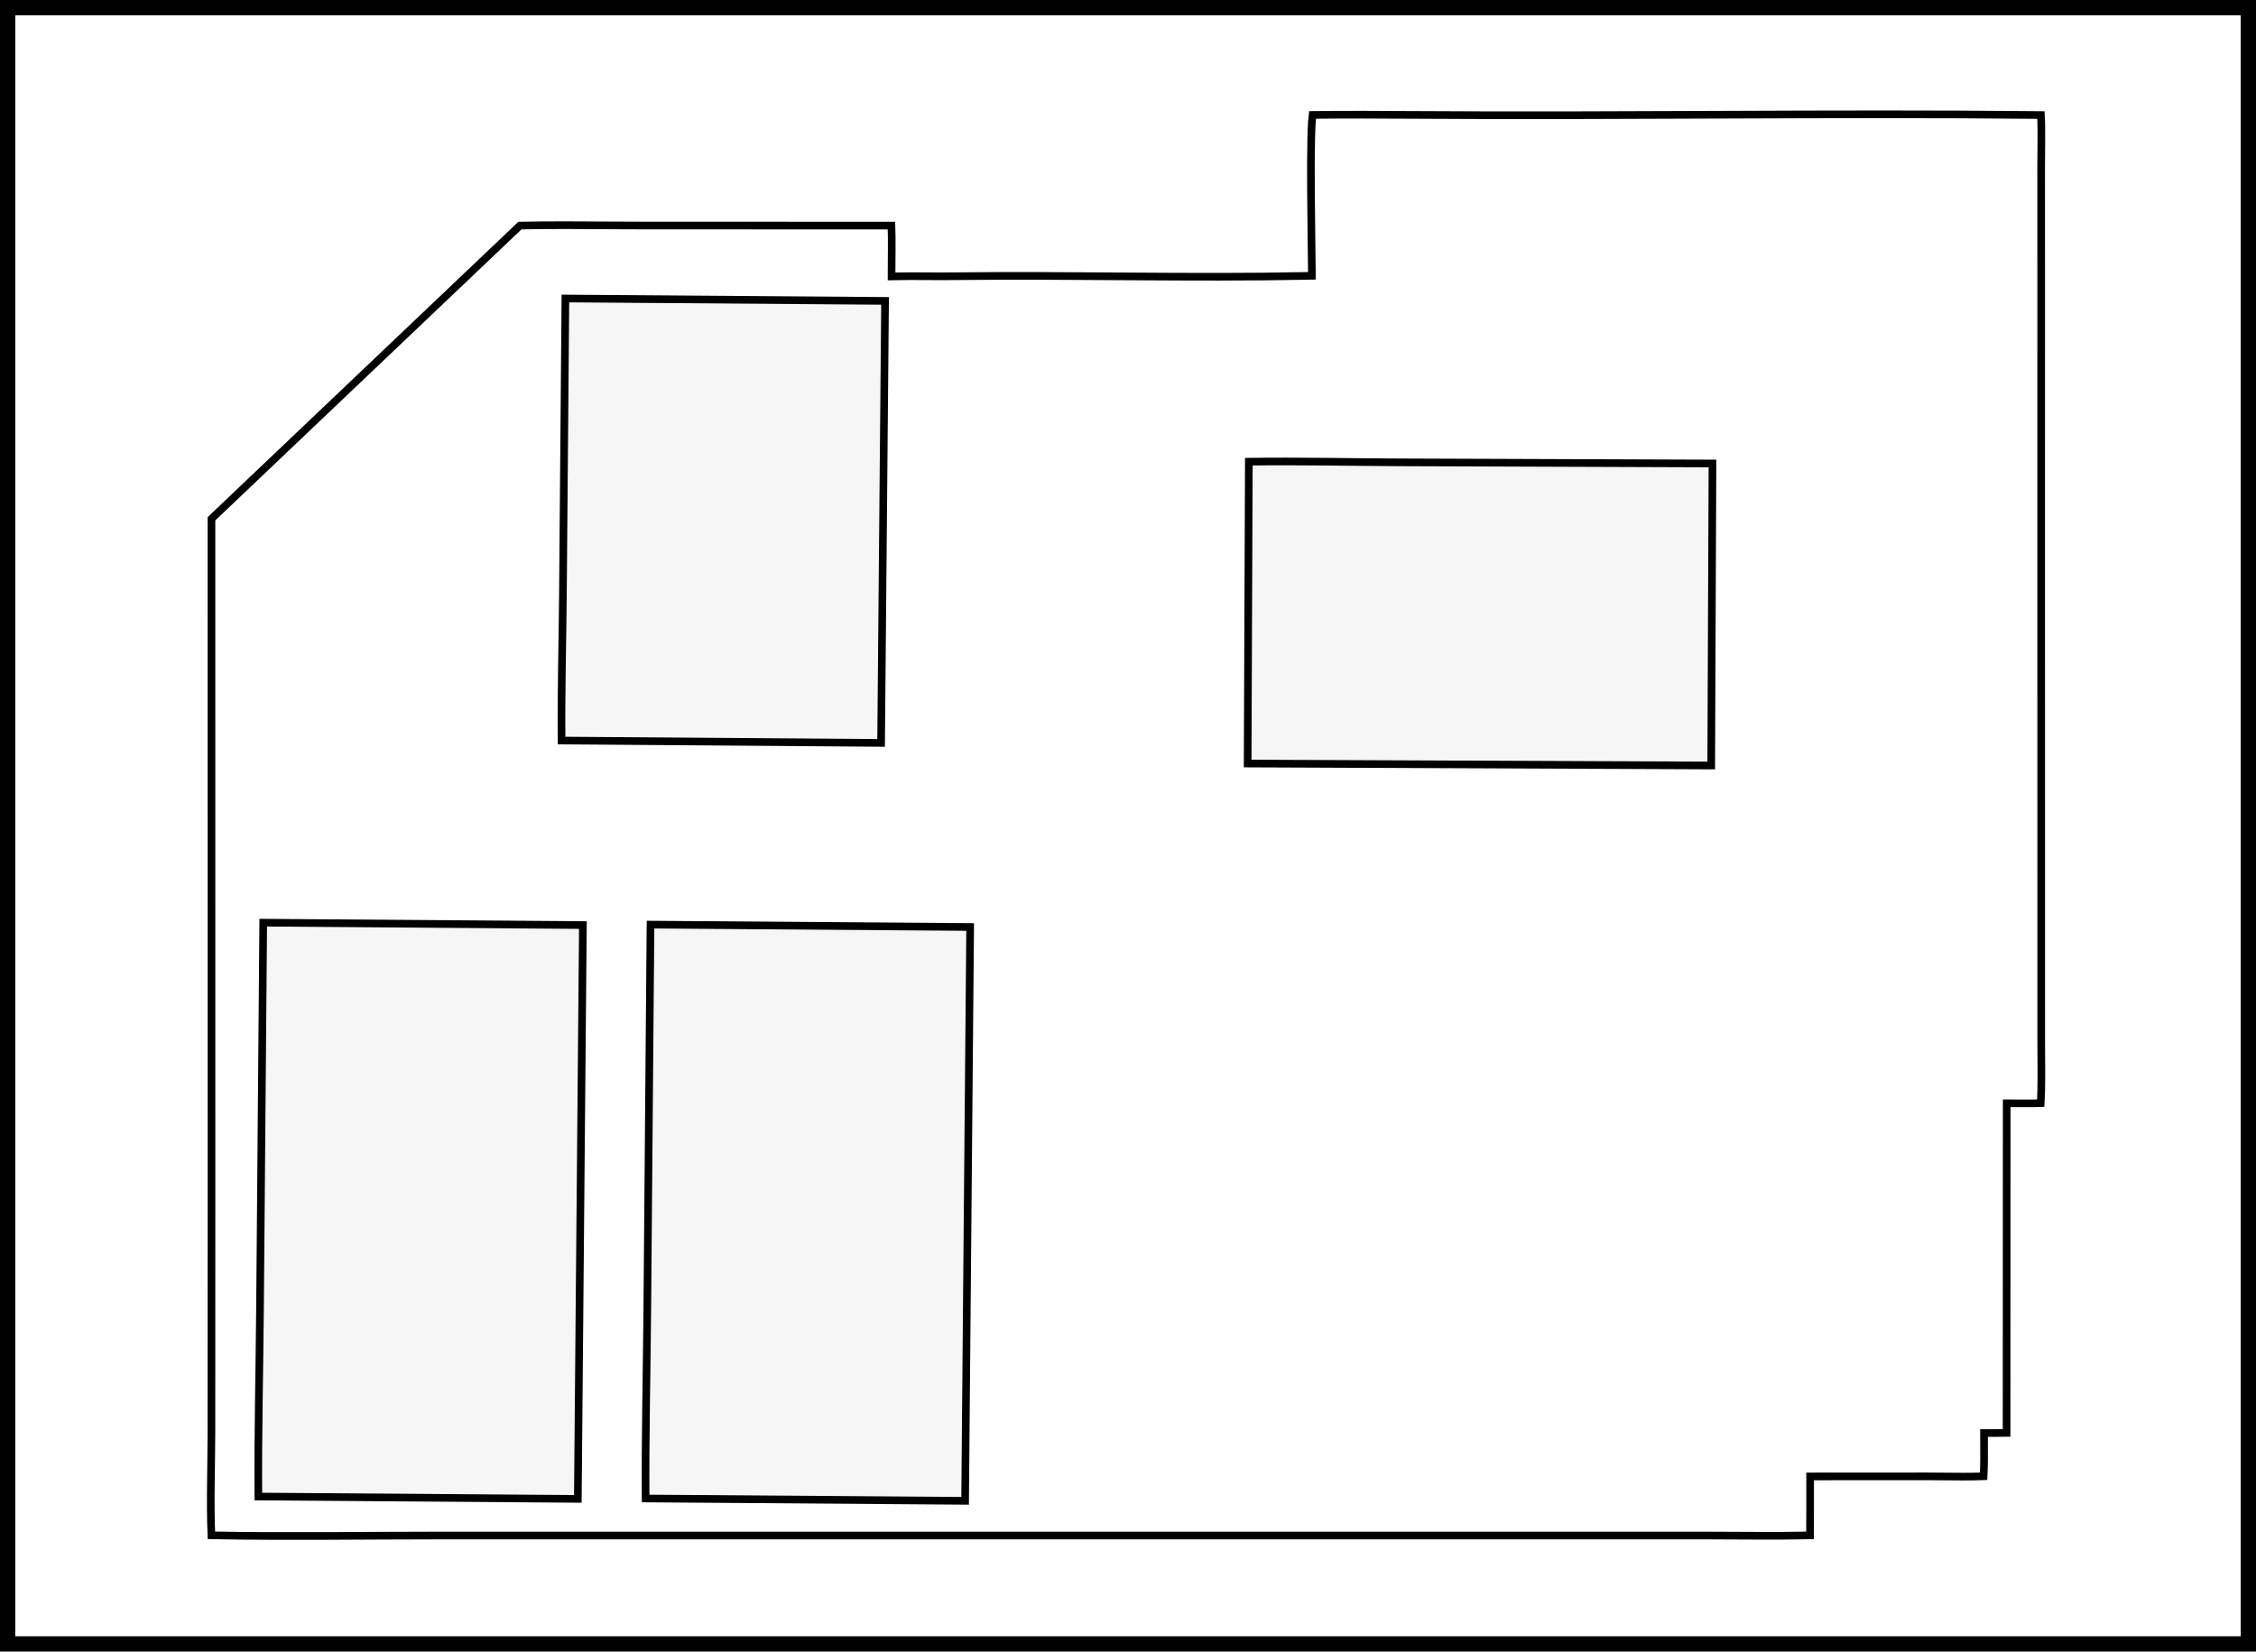
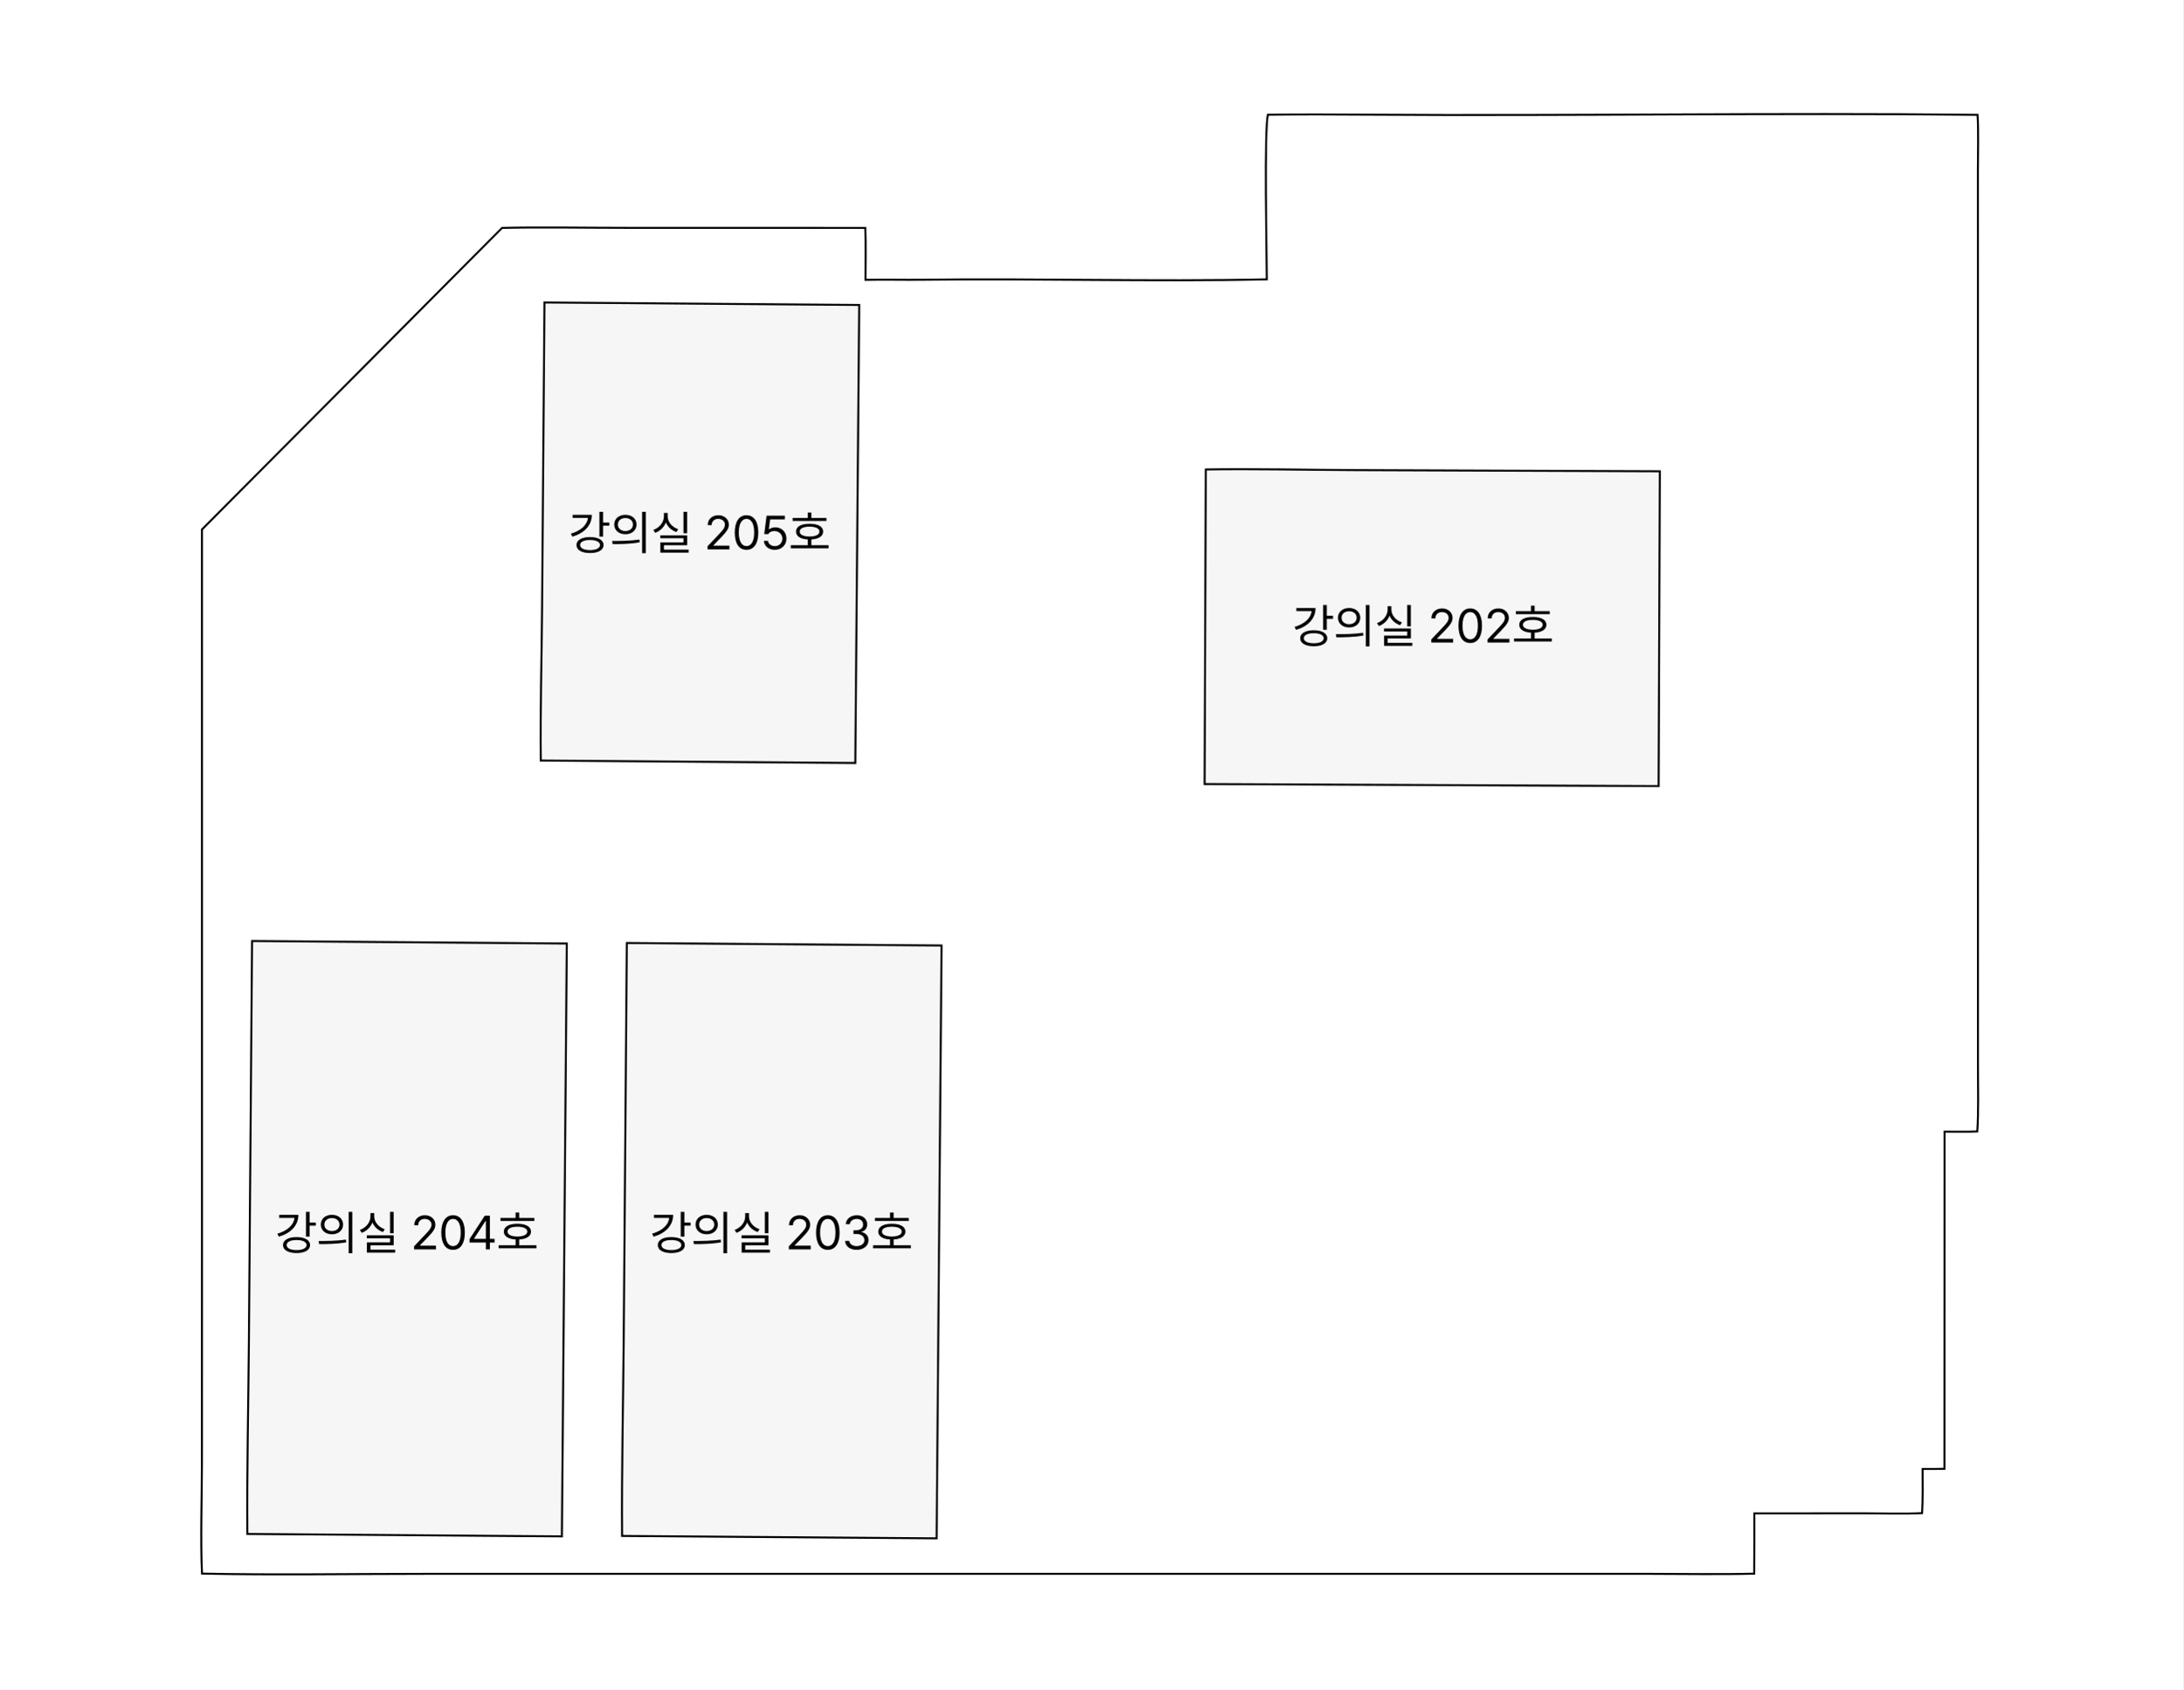
- <svg xmlns="http://www.w3.org/2000/svg" width="295" height="216" viewBox="0 0 295 216" fill="none">
-   <rect x="1" y="1" width="293" height="214" fill="white" />
-   <rect x="1" y="1" width="293" height="214" stroke="black" stroke-width="2" />
-   <path d="M184.79 15.03C212.167 15.215 239.527 14.763 266.877 15.047C266.988 16.96 266.904 19.945 266.906 21.815L266.91 35.448L266.908 78.078L266.913 122.41L266.914 136.419C266.914 138.829 266.997 141.89 266.843 144.283C265.618 144.327 264.115 144.296 262.902 144.297H262.402V144.796L262.386 187.408C261.587 187.423 260.734 187.413 259.932 187.417L259.432 187.419L259.434 187.919C259.441 189.648 259.469 191.376 259.384 193.076C257.725 193.145 255.664 193.121 253.795 193.101L251.86 193.087L237.195 193.096L236.693 193.097L236.695 193.598C236.703 196.001 236.697 198.404 236.681 200.807C232.173 200.912 227.231 200.823 222.706 200.823H114.099L57.555 200.824C47.767 200.825 37.393 200.991 27.644 200.798C27.457 196.808 27.65 190.915 27.65 186.89L27.657 157.477L27.654 67.846L67.987 29.502C71.915 29.415 76.166 29.454 80.282 29.48L84.402 29.496L116.569 29.504C116.643 31.415 116.583 33.727 116.585 35.642V36.153L117.096 36.142C119.631 36.086 122.088 36.161 124.656 36.129C132.364 36.033 140.103 36.1 147.848 36.152C155.591 36.204 163.339 36.24 171.055 36.081L171.545 36.071V35.581C171.544 34.264 171.449 29.395 171.424 24.704C171.412 22.347 171.416 20.025 171.458 18.186C171.479 17.266 171.51 16.472 171.552 15.858C171.576 15.507 171.603 15.233 171.63 15.033C175.995 14.982 180.421 15 184.79 15.03Z" fill="white" stroke="black" />
-   <path id="room-204" d="M75.559 196.032L33.783 195.726C33.723 187.768 33.933 179.154 33.999 171.156L34.42 120.673L76.22 120.987L75.559 196.032Z" fill="#F6F6F6" stroke="black" />
-   <path id="room-203" d="M126.2 196.286L84.423 195.98C84.364 188.021 84.573 179.407 84.64 171.409L85.061 120.927L126.86 121.24L126.2 196.286Z" fill="#F6F6F6" stroke="black" />
-   <path id="room-205" d="M115.214 97.161L73.436 96.854C73.365 90.732 73.556 84.121 73.607 77.966L73.932 39.039L115.732 39.352L115.214 97.161Z" fill="#F6F6F6" stroke="black" />
-   <path id="room-202" d="M163.145 99.859L163.301 60.383C169.722 60.29 176.661 60.444 183.115 60.468L223.926 60.618L223.763 100.115L163.145 99.859Z" fill="#F6F6F6" stroke="black" />
+ <svg xmlns="http://www.w3.org/2000/svg" width="1101" height="852" viewBox="0 0 1101 852" fill="none">
+   <rect width="1101" height="852" fill="white" />
+   <path d="M689.683 57.81C792.188 58.543 894.875 56.746 997.328 57.895C997.875 65.4 997.505 78.321 997.511 86.047L997.528 139.823L997.522 307.974L997.54 482.837L997.546 538.1C997.546 547.968 997.896 560.845 997.2 570.533C992.385 570.791 986.084 570.637 981.202 570.644L980.703 570.645V571.144L980.645 740.66C977.268 740.772 973.525 740.711 970.125 740.728L969.625 740.73L969.627 741.229C969.656 748.469 969.778 755.802 969.375 762.995C960.767 763.467 948.734 763.095 939.992 763.095H939.991L885.259 763.13L884.758 763.131L884.76 763.632C884.794 773.594 884.77 783.556 884.702 793.518C867.501 793.985 848.481 793.605 831.186 793.605H425.841L214.806 793.611C177.878 793.617 138.642 794.287 101.87 793.485C101.064 777.694 101.828 753.423 101.827 737.177L101.854 621.16L101.844 266.977L253.195 114.91C272.975 114.427 295.02 114.873 315.004 114.872L436.37 114.908C436.741 122.743 436.475 132.635 436.484 140.588L436.485 141.1L436.996 141.087C441.679 140.977 446.384 140.996 451.096 141.027C455.806 141.058 460.525 141.102 465.227 141.04C494.008 140.659 522.907 140.924 551.809 141.128C580.708 141.332 609.609 141.476 638.386 140.848L638.875 140.837V140.347C638.869 135.124 638.516 116.027 638.423 97.451C638.376 88.153 638.394 78.974 638.553 71.7C638.632 68.063 638.747 64.906 638.905 62.45C639.045 60.293 639.216 58.72 639.415 57.835C656.082 57.618 672.997 57.691 689.683 57.81Z" fill="white" stroke="black" />
+   <path id="room-204" d="M283.353 774.721L124.723 773.495C124.463 741.687 125.276 707.099 125.527 675.103L127.108 474.506L285.845 475.768L283.353 774.721Z" fill="#F6F6F6" stroke="black" />
+   <path id="room-203" d="M472.353 775.721L313.723 774.495C313.463 742.687 314.276 708.099 314.527 676.103L316.108 475.506L474.845 476.768L472.353 775.721Z" fill="#F6F6F6" stroke="black" />
+   <path id="room-205" d="M431.353 384.728L272.721 383.498C272.408 358.931 273.157 332.235 273.351 307.522L274.574 152.506L433.311 153.765L431.353 384.728Z" fill="#F6F6F6" stroke="black" />
+   <path id="room-202" d="M607.518 395.354L608.111 236.719C632.464 236.307 658.931 236.947 683.43 237.041L837.108 237.637L836.487 396.378L607.518 395.354Z" fill="#F6F6F6" stroke="black" />
+   <path d="M345.133 611.062V616.5H348.273V618.023H345.133V623.578H343.305V611.062H345.133ZM339.461 612.609C339.461 617.906 335.711 621.82 329.641 623.601L328.867 622.101C333.895 620.648 337.105 617.754 337.492 614.133H329.781V612.609H339.461ZM338.547 623.812C342.742 623.812 345.367 625.336 345.367 627.82C345.367 630.351 342.742 631.851 338.547 631.851C334.398 631.851 331.703 630.351 331.727 627.82C331.703 625.336 334.398 623.812 338.547 623.812ZM338.547 625.289C335.5 625.266 333.531 626.25 333.555 627.82C333.531 629.391 335.5 630.375 338.547 630.375C341.617 630.375 343.586 629.391 343.586 627.82C343.586 626.25 341.617 625.266 338.547 625.289ZM356.406 612.586C359.688 612.586 362.008 614.578 362.008 617.484C362.008 620.391 359.688 622.383 356.406 622.383C353.125 622.383 350.758 620.391 350.781 617.484C350.758 614.578 353.125 612.586 356.406 612.586ZM356.406 614.203C354.18 614.203 352.562 615.539 352.586 617.484C352.562 619.43 354.18 620.766 356.406 620.766C358.609 620.766 360.203 619.43 360.203 617.484C360.203 615.539 358.609 614.203 356.406 614.203ZM366.672 611.062V631.945H364.844V611.062H366.672ZM349.703 625.781C353.547 625.781 358.844 625.758 363.461 625.078L363.602 626.437C358.844 627.328 353.711 627.351 349.961 627.351L349.703 625.781ZM387.508 611.062V621.867H385.703V611.062H387.508ZM387.531 622.922V627.914H375.836V630.164H388.281V631.664H374.031V626.484H385.703V624.398H373.984V622.922H387.531ZM377.711 613.266C377.688 616.219 379.938 618.82 383.031 619.828L382.117 621.258C379.68 620.426 377.734 618.68 376.797 616.43C375.859 618.855 373.902 620.766 371.43 621.656L370.469 620.203C373.609 619.101 375.836 616.336 375.836 613.266V611.672H377.711V613.266ZM397.844 630L397.82 628.453L403.609 622.359C405.625 620.226 406.586 619.078 406.586 617.508C406.586 615.773 405.109 614.625 403.211 614.625C401.195 614.625 399.906 615.914 399.906 617.812H397.914C397.891 614.812 400.211 612.797 403.281 612.797C406.352 612.797 408.555 614.859 408.555 617.508C408.555 619.406 407.664 620.883 404.664 623.976L400.773 627.984V628.125H408.859V630H397.844ZM417.484 630.234C413.711 630.234 411.555 627.07 411.555 621.516C411.555 616.008 413.758 612.797 417.484 612.797C421.211 612.797 423.414 616.008 423.414 621.516C423.414 627.07 421.234 630.234 417.484 630.234ZM417.484 628.359C419.922 628.359 421.352 625.898 421.352 621.516C421.352 617.133 419.922 614.625 417.484 614.625C415.047 614.625 413.594 617.133 413.594 621.516C413.594 625.898 415.023 628.359 417.484 628.359ZM432.086 630.234C428.711 630.234 426.297 628.43 426.18 625.734H428.312C428.43 627.351 430.047 628.359 432.062 628.359C434.289 628.359 435.93 627.141 435.93 625.383C435.93 623.531 434.453 622.219 431.805 622.219H430.422V620.367H431.805C433.867 620.367 435.297 619.219 435.297 617.461C435.297 615.773 434.055 614.625 432.133 614.625C430.328 614.625 428.664 615.633 428.57 617.297H426.531C426.648 614.601 429.133 612.797 432.156 612.797C435.391 612.797 437.359 614.906 437.336 617.344C437.359 619.266 436.234 620.695 434.453 621.187V621.305C436.656 621.656 438.016 623.226 437.992 625.383C438.016 628.172 435.461 630.234 432.086 630.234ZM458.289 614.156V615.68H441.227V614.156H448.867V611.414H450.672V614.156H458.289ZM459.367 627.937V629.461H440.289V627.937H448.867V625.008C445.164 624.808 442.914 623.367 442.938 621.023C442.914 618.539 445.539 617.086 449.781 617.109C453.977 617.086 456.625 618.539 456.625 621.023C456.625 623.367 454.352 624.808 450.672 625.008V627.937H459.367ZM449.781 618.562C446.664 618.562 444.766 619.476 444.789 621.023C444.766 622.617 446.664 623.508 449.781 623.531C452.852 623.508 454.75 622.617 454.75 621.023C454.75 619.476 452.852 618.562 449.781 618.562Z" fill="black" />
+   <path d="M156.133 611.062V616.5H159.273V618.023H156.133V623.578H154.305V611.062H156.133ZM150.461 612.609C150.461 617.906 146.711 621.82 140.641 623.601L139.867 622.101C144.895 620.648 148.105 617.754 148.492 614.133H140.781V612.609H150.461ZM149.547 623.812C153.742 623.812 156.367 625.336 156.367 627.82C156.367 630.351 153.742 631.851 149.547 631.851C145.398 631.851 142.703 630.351 142.727 627.82C142.703 625.336 145.398 623.812 149.547 623.812ZM149.547 625.289C146.5 625.266 144.531 626.25 144.555 627.82C144.531 629.391 146.5 630.375 149.547 630.375C152.617 630.375 154.586 629.391 154.586 627.82C154.586 626.25 152.617 625.266 149.547 625.289ZM167.406 612.586C170.688 612.586 173.008 614.578 173.008 617.484C173.008 620.391 170.688 622.383 167.406 622.383C164.125 622.383 161.758 620.391 161.781 617.484C161.758 614.578 164.125 612.586 167.406 612.586ZM167.406 614.203C165.18 614.203 163.562 615.539 163.586 617.484C163.562 619.43 165.18 620.766 167.406 620.766C169.609 620.766 171.203 619.43 171.203 617.484C171.203 615.539 169.609 614.203 167.406 614.203ZM177.672 611.062V631.945H175.844V611.062H177.672ZM160.703 625.781C164.547 625.781 169.844 625.758 174.461 625.078L174.602 626.437C169.844 627.328 164.711 627.351 160.961 627.351L160.703 625.781ZM198.508 611.062V621.867H196.703V611.062H198.508ZM198.531 622.922V627.914H186.836V630.164H199.281V631.664H185.031V626.484H196.703V624.398H184.984V622.922H198.531ZM188.711 613.266C188.688 616.219 190.938 618.82 194.031 619.828L193.117 621.258C190.68 620.426 188.734 618.68 187.797 616.43C186.859 618.855 184.902 620.766 182.43 621.656L181.469 620.203C184.609 619.101 186.836 616.336 186.836 613.266V611.672H188.711V613.266ZM208.844 630L208.82 628.453L214.609 622.359C216.625 620.226 217.586 619.078 217.586 617.508C217.586 615.773 216.109 614.625 214.211 614.625C212.195 614.625 210.906 615.914 210.906 617.812H208.914C208.891 614.812 211.211 612.797 214.281 612.797C217.352 612.797 219.555 614.859 219.555 617.508C219.555 619.406 218.664 620.883 215.664 623.976L211.773 627.984V628.125H219.859V630H208.844ZM228.484 630.234C224.711 630.234 222.555 627.07 222.555 621.516C222.555 616.008 224.758 612.797 228.484 612.797C232.211 612.797 234.414 616.008 234.414 621.516C234.414 627.07 232.234 630.234 228.484 630.234ZM228.484 628.359C230.922 628.359 232.352 625.898 232.352 621.516C232.352 617.133 230.922 614.625 228.484 614.625C226.047 614.625 224.594 617.133 224.594 621.516C224.594 625.898 226.023 628.359 228.484 628.359ZM236.805 626.531V624.797L244.445 613.031H247.047V624.68H249.414V626.531H247.047V630H245.031V626.531H236.805ZM239.078 624.68H245.031V615.703H244.82L239.078 624.539V624.68ZM269.453 614.156V615.68H252.391V614.156H260.031V611.414H261.836V614.156H269.453ZM270.531 627.937V629.461H251.453V627.937H260.031V625.008C256.328 624.808 254.078 623.367 254.102 621.023C254.078 618.539 256.703 617.086 260.945 617.109C265.141 617.086 267.789 618.539 267.789 621.023C267.789 623.367 265.516 624.808 261.836 625.008V627.937H270.531ZM260.945 618.562C257.828 618.562 255.93 619.476 255.953 621.023C255.93 622.617 257.828 623.508 260.945 623.531C264.016 623.508 265.914 622.617 265.914 621.023C265.914 619.476 264.016 618.562 260.945 618.562Z" fill="black" />
+   <path d="M304.133 258.062V263.5H307.273V265.023H304.133V270.578H302.305V258.062H304.133ZM298.461 259.609C298.461 264.906 294.711 268.82 288.641 270.602L287.867 269.102C292.895 267.648 296.105 264.754 296.492 261.133H288.781V259.609H298.461ZM297.547 270.812C301.742 270.812 304.367 272.336 304.367 274.82C304.367 277.352 301.742 278.852 297.547 278.852C293.398 278.852 290.703 277.352 290.727 274.82C290.703 272.336 293.398 270.812 297.547 270.812ZM297.547 272.289C294.5 272.266 292.531 273.25 292.555 274.82C292.531 276.391 294.5 277.375 297.547 277.375C300.617 277.375 302.586 276.391 302.586 274.82C302.586 273.25 300.617 272.266 297.547 272.289ZM315.406 259.586C318.688 259.586 321.008 261.578 321.008 264.484C321.008 267.391 318.688 269.383 315.406 269.383C312.125 269.383 309.758 267.391 309.781 264.484C309.758 261.578 312.125 259.586 315.406 259.586ZM315.406 261.203C313.18 261.203 311.562 262.539 311.586 264.484C311.562 266.43 313.18 267.766 315.406 267.766C317.609 267.766 319.203 266.43 319.203 264.484C319.203 262.539 317.609 261.203 315.406 261.203ZM325.672 258.062V278.945H323.844V258.062H325.672ZM308.703 272.781C312.547 272.781 317.844 272.758 322.461 272.078L322.602 273.438C317.844 274.328 312.711 274.352 308.961 274.352L308.703 272.781ZM346.508 258.062V268.867H344.703V258.062H346.508ZM346.531 269.922V274.914H334.836V277.164H347.281V278.664H333.031V273.484H344.703V271.398H332.984V269.922H346.531ZM336.711 260.266C336.688 263.219 338.938 265.82 342.031 266.828L341.117 268.258C338.68 267.426 336.734 265.68 335.797 263.43C334.859 265.855 332.902 267.766 330.43 268.656L329.469 267.203C332.609 266.102 334.836 263.336 334.836 260.266V258.672H336.711V260.266ZM356.844 277L356.82 275.453L362.609 269.359C364.625 267.227 365.586 266.078 365.586 264.508C365.586 262.773 364.109 261.625 362.211 261.625C360.195 261.625 358.906 262.914 358.906 264.812H356.914C356.891 261.812 359.211 259.797 362.281 259.797C365.352 259.797 367.555 261.859 367.555 264.508C367.555 266.406 366.664 267.883 363.664 270.977L359.773 274.984V275.125H367.859V277H356.844ZM376.484 277.234C372.711 277.234 370.555 274.07 370.555 268.516C370.555 263.008 372.758 259.797 376.484 259.797C380.211 259.797 382.414 263.008 382.414 268.516C382.414 274.07 380.234 277.234 376.484 277.234ZM376.484 275.359C378.922 275.359 380.352 272.898 380.352 268.516C380.352 264.133 378.922 261.625 376.484 261.625C374.047 261.625 372.594 264.133 372.594 268.516C372.594 272.898 374.023 275.359 376.484 275.359ZM390.758 277.234C387.688 277.234 385.367 275.336 385.25 272.734H387.289C387.453 274.258 388.93 275.383 390.758 275.383C392.961 275.383 394.555 273.766 394.555 271.633C394.555 269.43 392.891 267.812 390.617 267.789C389.188 267.766 388.086 268.211 387.453 269.312H385.414L386.609 260.031H395.797V261.906H388.367L387.734 266.875H387.898C388.648 266.289 389.797 265.891 390.992 265.891C394.227 265.891 396.617 268.281 396.617 271.586C396.617 274.867 394.133 277.234 390.758 277.234ZM416.797 261.156V262.68H399.734V261.156H407.375V258.414H409.18V261.156H416.797ZM417.875 274.938V276.461H398.797V274.938H407.375V272.008C403.672 271.809 401.422 270.367 401.445 268.023C401.422 265.539 404.047 264.086 408.289 264.109C412.484 264.086 415.133 265.539 415.133 268.023C415.133 270.367 412.859 271.809 409.18 272.008V274.938H417.875ZM408.289 265.562C405.172 265.562 403.273 266.477 403.297 268.023C403.273 269.617 405.172 270.508 408.289 270.531C411.359 270.508 413.258 269.617 413.258 268.023C413.258 266.477 411.359 265.562 408.289 265.562Z" fill="black" />
+   <path d="M669.133 305.062V310.5H672.273V312.023H669.133V317.578H667.305V305.062H669.133ZM663.461 306.609C663.461 311.906 659.711 315.82 653.641 317.601L652.867 316.101C657.895 314.648 661.105 311.754 661.492 308.133H653.781V306.609H663.461ZM662.547 317.812C666.742 317.812 669.367 319.336 669.367 321.82C669.367 324.351 666.742 325.851 662.547 325.851C658.398 325.851 655.703 324.351 655.727 321.82C655.703 319.336 658.398 317.812 662.547 317.812ZM662.547 319.289C659.5 319.266 657.531 320.25 657.555 321.82C657.531 323.391 659.5 324.375 662.547 324.375C665.617 324.375 667.586 323.391 667.586 321.82C667.586 320.25 665.617 319.266 662.547 319.289ZM680.406 306.586C683.688 306.586 686.008 308.578 686.008 311.484C686.008 314.391 683.688 316.383 680.406 316.383C677.125 316.383 674.758 314.391 674.781 311.484C674.758 308.578 677.125 306.586 680.406 306.586ZM680.406 308.203C678.18 308.203 676.562 309.539 676.586 311.484C676.562 313.43 678.18 314.766 680.406 314.766C682.609 314.766 684.203 313.43 684.203 311.484C684.203 309.539 682.609 308.203 680.406 308.203ZM690.672 305.062V325.945H688.844V305.062H690.672ZM673.703 319.781C677.547 319.781 682.844 319.758 687.461 319.078L687.602 320.437C682.844 321.328 677.711 321.351 673.961 321.351L673.703 319.781ZM711.508 305.062V315.867H709.703V305.062H711.508ZM711.531 316.922V321.914H699.836V324.164H712.281V325.664H698.031V320.484H709.703V318.398H697.984V316.922H711.531ZM701.711 307.266C701.688 310.219 703.938 312.82 707.031 313.828L706.117 315.258C703.68 314.426 701.734 312.68 700.797 310.43C699.859 312.855 697.902 314.766 695.43 315.656L694.469 314.203C697.609 313.101 699.836 310.336 699.836 307.266V305.672H701.711V307.266ZM721.844 324L721.82 322.453L727.609 316.359C729.625 314.226 730.586 313.078 730.586 311.508C730.586 309.773 729.109 308.625 727.211 308.625C725.195 308.625 723.906 309.914 723.906 311.812H721.914C721.891 308.812 724.211 306.797 727.281 306.797C730.352 306.797 732.555 308.859 732.555 311.508C732.555 313.406 731.664 314.883 728.664 317.976L724.773 321.984V322.125H732.859V324H721.844ZM741.484 324.234C737.711 324.234 735.555 321.07 735.555 315.516C735.555 310.008 737.758 306.797 741.484 306.797C745.211 306.797 747.414 310.008 747.414 315.516C747.414 321.07 745.234 324.234 741.484 324.234ZM741.484 322.359C743.922 322.359 745.352 319.898 745.352 315.516C745.352 311.133 743.922 308.625 741.484 308.625C739.047 308.625 737.594 311.133 737.594 315.516C737.594 319.898 739.023 322.359 741.484 322.359ZM750.227 324L750.203 322.453L755.992 316.359C758.008 314.226 758.969 313.078 758.969 311.508C758.969 309.773 757.492 308.625 755.594 308.625C753.578 308.625 752.289 309.914 752.289 311.812H750.297C750.273 308.812 752.594 306.797 755.664 306.797C758.734 306.797 760.938 308.859 760.938 311.508C760.938 313.406 760.047 314.883 757.047 317.976L753.156 321.984V322.125H761.242V324H750.227ZM781.562 308.156V309.68H764.5V308.156H772.141V305.414H773.945V308.156H781.562ZM782.641 321.937V323.461H763.562V321.937H772.141V319.008C768.438 318.808 766.188 317.367 766.211 315.023C766.188 312.539 768.812 311.086 773.055 311.109C777.25 311.086 779.898 312.539 779.898 315.023C779.898 317.367 777.625 318.808 773.945 319.008V321.937H782.641ZM773.055 312.562C769.938 312.562 768.039 313.476 768.062 315.023C768.039 316.617 769.938 317.508 773.055 317.531C776.125 317.508 778.023 316.617 778.023 315.023C778.023 313.476 776.125 312.562 773.055 312.562Z" fill="black" />
</svg>
